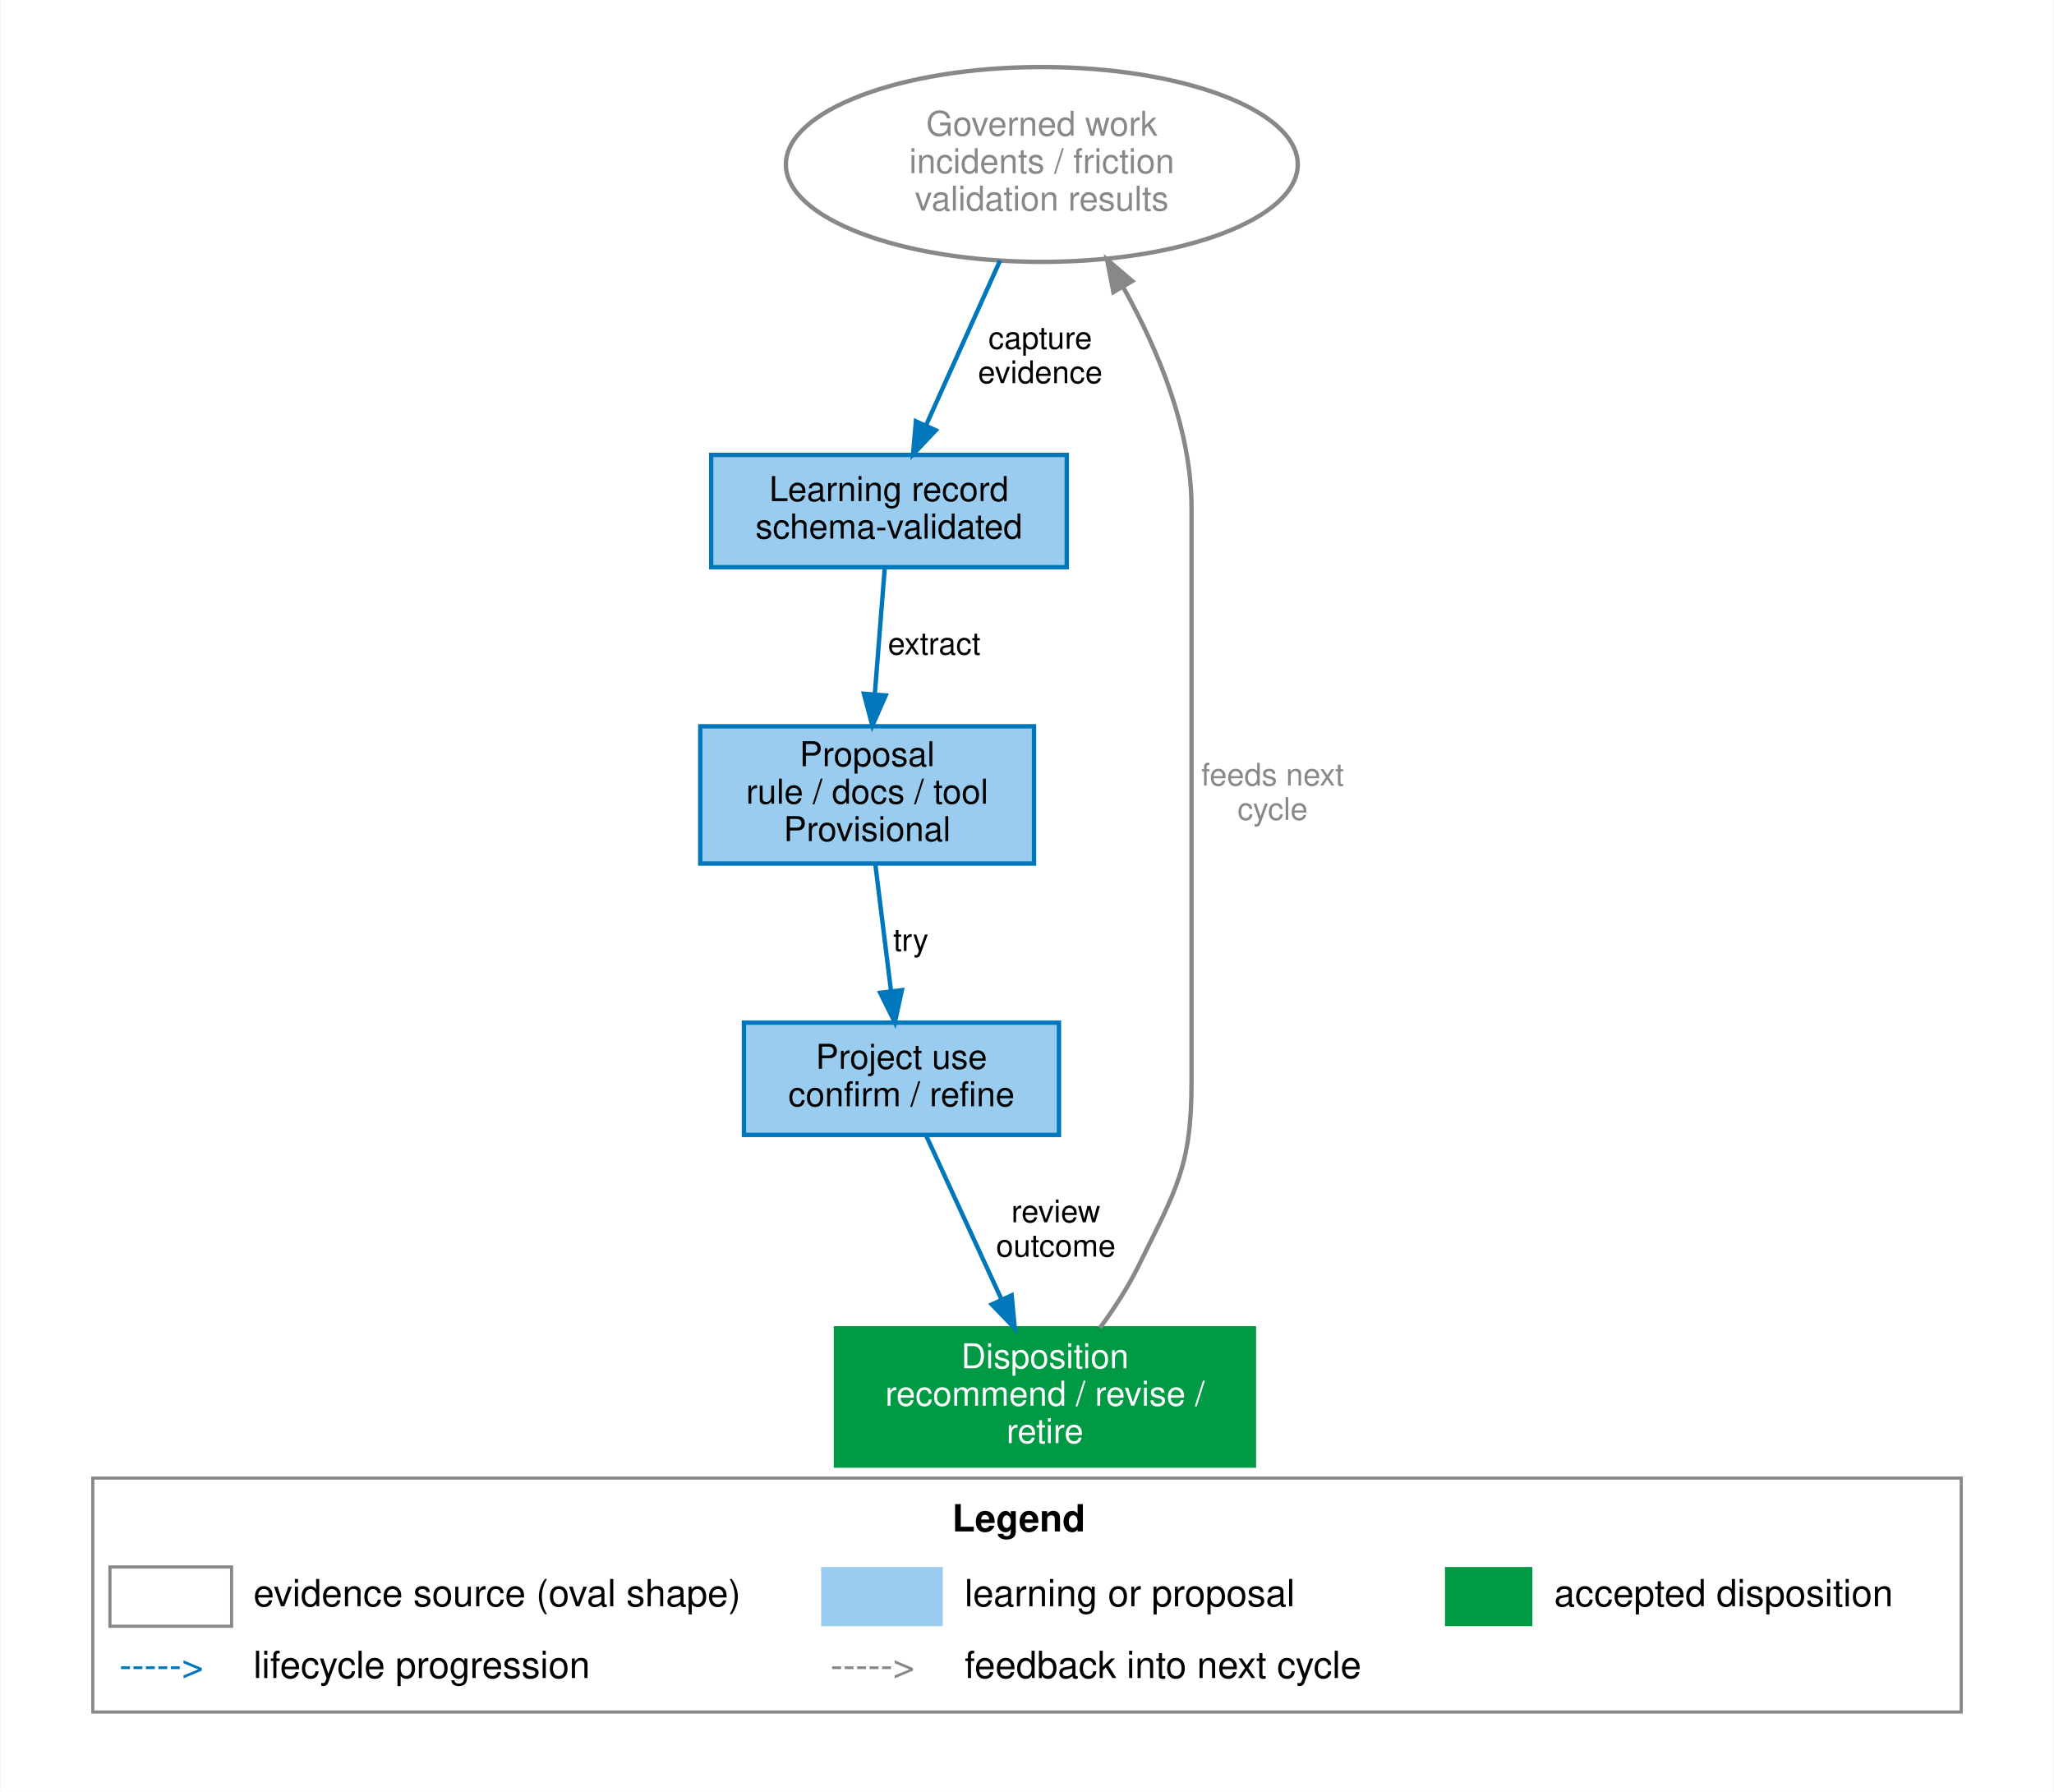
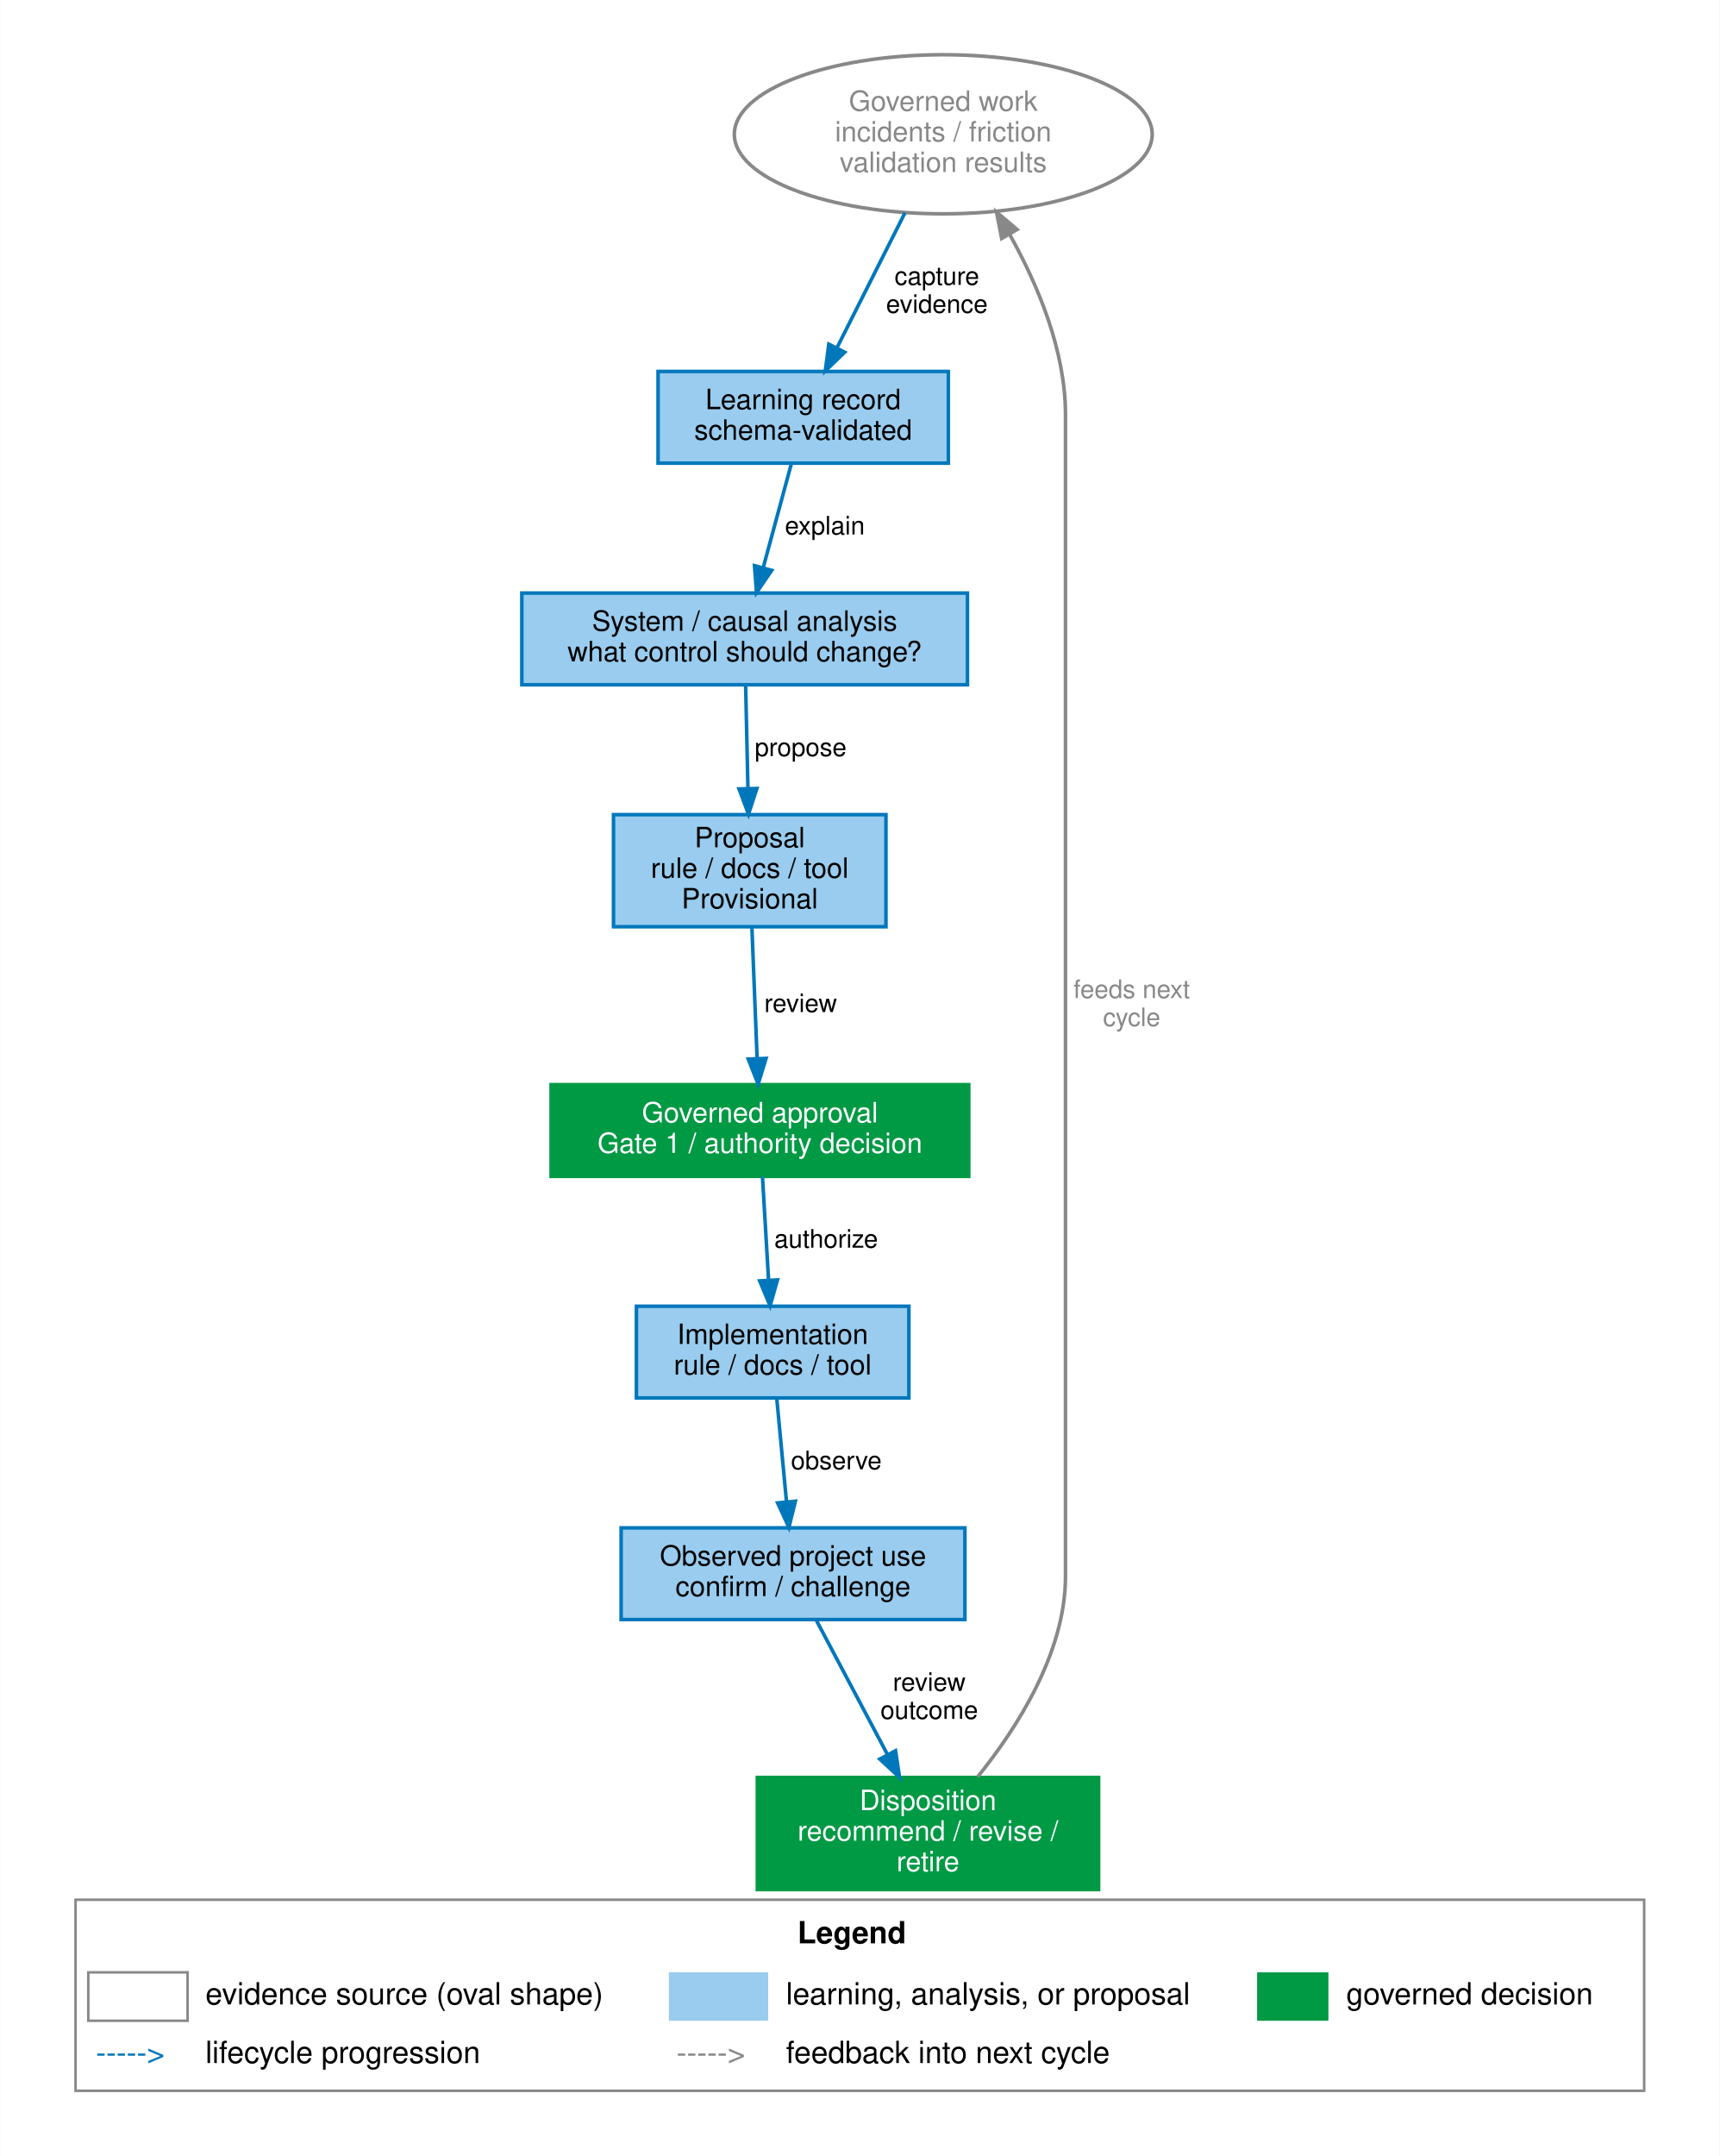
- <svg xmlns="http://www.w3.org/2000/svg" width="658pt" height="574pt" viewBox="0.00 0.00 658.20 574.43">
-   <g id="graph0" class="graph" transform="scale(1 1) rotate(0) translate(21.6 552.83)">
-     <polygon fill="white" stroke="transparent" points="-21.6,21.6 -21.6,-552.83 636.6,-552.83 636.6,21.6 -21.6,21.6" />
-     <polygon fill="white" stroke="transparent" points="8,-4 8,-79 607,-79 607,-4 8,-4" />
-     <text text-anchor="start" x="283.5" y="-61.9" font-family="Helvetica,sans-Serif" font-weight="bold" font-size="12.00">Legend</text>
-     <polygon fill="none" stroke="#888888" points="13.5,-31.5 13.5,-50.5 52.5,-50.5 52.5,-31.5 13.5,-31.5" />
-     <text text-anchor="start" x="59.5" y="-37.9" font-family="Helvetica,sans-Serif" font-size="12.00">evidence source (oval shape)</text>
-     <polygon fill="#99ccee" stroke="transparent" points="241.5,-31.5 241.5,-50.5 280.5,-50.5 280.5,-31.5 241.5,-31.5" />
-     <text text-anchor="start" x="287.5" y="-37.9" font-family="Helvetica,sans-Serif" font-size="12.00">learning or proposal</text>
-     <polygon fill="#009944" stroke="transparent" points="441.5,-31.5 441.5,-50.5 469.5,-50.5 469.5,-31.5 441.5,-31.5" />
-     <text text-anchor="start" x="476.5" y="-37.9" font-family="Helvetica,sans-Serif" font-size="12.00">accepted disposition</text>
-     <text text-anchor="start" x="16.5" y="-14.9" font-family="Helvetica,sans-Serif" font-size="12.00" fill="#0077bb">-----&gt;</text>
-     <text text-anchor="start" x="59.5" y="-14.9" font-family="Helvetica,sans-Serif" font-size="12.00">lifecycle progression</text>
-     <text text-anchor="start" x="244.5" y="-14.9" font-family="Helvetica,sans-Serif" font-size="12.00" fill="#888888">-----&gt;</text>
-     <text text-anchor="start" x="287.5" y="-14.9" font-family="Helvetica,sans-Serif" font-size="12.00">feedback into next cycle</text>
-     <polygon fill="none" stroke="#888888" points="8,-4 8,-79 607,-79 607,-4 8,-4" />
+ <svg xmlns="http://www.w3.org/2000/svg" width="675pt" height="846pt" viewBox="0.00 0.00 675.20 846.43">
+   <g id="graph0" class="graph" transform="scale(1 1) rotate(0) translate(21.6 824.83)">
+     <polygon fill="white" stroke="transparent" points="-21.6,21.6 -21.6,-824.83 653.6,-824.83 653.6,21.6 -21.6,21.6" />
+     <polygon fill="white" stroke="transparent" points="8,-4 8,-79 624,-79 624,-4 8,-4" />
+     <text text-anchor="start" x="291.5" y="-61.9" font-family="Helvetica,sans-Serif" font-weight="bold" font-size="12.00">Legend</text>
+     <polygon fill="none" stroke="#888888" points="13,-31.5 13,-50.5 52,-50.5 52,-31.5 13,-31.5" />
+     <text text-anchor="start" x="59" y="-37.9" font-family="Helvetica,sans-Serif" font-size="12.00">evidence source (oval shape)</text>
+     <polygon fill="#99ccee" stroke="transparent" points="241,-31.5 241,-50.5 280,-50.5 280,-31.5 241,-31.5" />
+     <text text-anchor="start" x="287" y="-37.9" font-family="Helvetica,sans-Serif" font-size="12.00">learning, analysis, or proposal</text>
+     <polygon fill="#009944" stroke="transparent" points="472,-31.5 472,-50.5 500,-50.5 500,-31.5 472,-31.5" />
+     <text text-anchor="start" x="507" y="-37.9" font-family="Helvetica,sans-Serif" font-size="12.00">governed decision</text>
+     <text text-anchor="start" x="16" y="-14.9" font-family="Helvetica,sans-Serif" font-size="12.00" fill="#0077bb">-----&gt;</text>
+     <text text-anchor="start" x="59" y="-14.9" font-family="Helvetica,sans-Serif" font-size="12.00">lifecycle progression</text>
+     <text text-anchor="start" x="244" y="-14.9" font-family="Helvetica,sans-Serif" font-size="12.00" fill="#888888">-----&gt;</text>
+     <text text-anchor="start" x="287" y="-14.9" font-family="Helvetica,sans-Serif" font-size="12.00">feedback into next cycle</text>
+     <polygon fill="none" stroke="#888888" points="8,-4 8,-79 624,-79 624,-4 8,-4" />
    <g id="node1" class="node">
-       <ellipse fill="white" stroke="#888888" stroke-width="1.4" cx="312.25" cy="-500.11" rx="82.05" ry="31.23" />
-       <text text-anchor="middle" x="312.25" y="-509.31" font-family="Helvetica,sans-Serif" font-size="11.00" fill="#888888">Governed work</text>
-       <text text-anchor="middle" x="312.25" y="-497.31" font-family="Helvetica,sans-Serif" font-size="11.00" fill="#888888">incidents / friction</text>
-       <text text-anchor="middle" x="312.25" y="-485.31" font-family="Helvetica,sans-Serif" font-size="11.00" fill="#888888">validation results</text>
+       <ellipse fill="white" stroke="#888888" stroke-width="1.4" cx="348.75" cy="-772.11" rx="82.05" ry="31.23" />
+       <text text-anchor="middle" x="348.75" y="-781.31" font-family="Helvetica,sans-Serif" font-size="11.00" fill="#888888">Governed work</text>
+       <text text-anchor="middle" x="348.75" y="-769.31" font-family="Helvetica,sans-Serif" font-size="11.00" fill="#888888">incidents / friction</text>
+       <text text-anchor="middle" x="348.75" y="-757.31" font-family="Helvetica,sans-Serif" font-size="11.00" fill="#888888">validation results</text>
    </g>
    <g id="node2" class="node">
-       <polygon fill="#99ccee" stroke="#0077bb" stroke-width="1.4" points="320.25,-407 206.25,-407 206.25,-371 320.25,-371 320.25,-407" />
-       <text text-anchor="middle" x="263.25" y="-392.2" font-family="Helvetica,sans-Serif" font-size="11.00">Learning record</text>
-       <text text-anchor="middle" x="263.25" y="-380.2" font-family="Helvetica,sans-Serif" font-size="11.00">schema-validated</text>
+       <polygon fill="#99ccee" stroke="#0077bb" stroke-width="1.4" points="350.75,-679 236.75,-679 236.75,-643 350.75,-643 350.75,-679" />
+       <text text-anchor="middle" x="293.75" y="-664.2" font-family="Helvetica,sans-Serif" font-size="11.00">Learning record</text>
+       <text text-anchor="middle" x="293.75" y="-652.2" font-family="Helvetica,sans-Serif" font-size="11.00">schema-validated</text>
    </g>
    <g id="edge1" class="edge">
-       <path fill="none" stroke="#0077bb" stroke-width="1.4" d="M298.86,-469.3C291.45,-452.79 282.31,-432.44 275.14,-416.49" />
-       <polygon fill="#0077bb" stroke="#0077bb" stroke-width="1.4" points="278.26,-414.89 270.97,-407.2 271.88,-417.76 278.26,-414.89" />
-       <text text-anchor="middle" x="311.75" y="-441" font-family="Helvetica,sans-Serif" font-size="10.00">capture</text>
-       <text text-anchor="middle" x="311.75" y="-430" font-family="Helvetica,sans-Serif" font-size="10.00">evidence</text>
+       <path fill="none" stroke="#0077bb" stroke-width="1.4" d="M333.72,-741.3C325.4,-724.79 315.14,-704.44 307.1,-688.49" />
+       <polygon fill="#0077bb" stroke="#0077bb" stroke-width="1.4" points="310.05,-686.55 302.42,-679.2 303.8,-689.7 310.05,-686.55" />
+       <text text-anchor="middle" x="346.25" y="-713" font-family="Helvetica,sans-Serif" font-size="10.00">capture</text>
+       <text text-anchor="middle" x="346.25" y="-702" font-family="Helvetica,sans-Serif" font-size="10.00">evidence</text>
    </g>
    <g id="node3" class="node">
-       <polygon fill="#99ccee" stroke="#0077bb" stroke-width="1.4" points="309.75,-320 202.75,-320 202.75,-276 309.75,-276 309.75,-320" />
-       <text text-anchor="middle" x="256.25" y="-307.2" font-family="Helvetica,sans-Serif" font-size="11.00">Proposal</text>
-       <text text-anchor="middle" x="256.25" y="-295.2" font-family="Helvetica,sans-Serif" font-size="11.00">rule / docs / tool</text>
-       <text text-anchor="middle" x="256.25" y="-283.2" font-family="Helvetica,sans-Serif" font-size="11.00">Provisional</text>
+       <polygon fill="#99ccee" stroke="#0077bb" stroke-width="1.4" points="358.25,-592 183.25,-592 183.25,-556 358.25,-556 358.25,-592" />
+       <text text-anchor="middle" x="270.75" y="-577.2" font-family="Helvetica,sans-Serif" font-size="11.00">System / causal analysis</text>
+       <text text-anchor="middle" x="270.75" y="-565.2" font-family="Helvetica,sans-Serif" font-size="11.00">what control should change?</text>
    </g>
    <g id="edge2" class="edge">
-       <path fill="none" stroke="#0077bb" stroke-width="1.4" d="M261.9,-370.84C260.99,-359.33 259.78,-343.83 258.7,-330.18" />
-       <polygon fill="#0077bb" stroke="#0077bb" stroke-width="1.4" points="262.19,-329.89 257.92,-320.19 255.21,-330.43 262.19,-329.89" />
-       <text text-anchor="middle" x="277.75" y="-343" font-family="Helvetica,sans-Serif" font-size="10.00">extract</text>
+       <path fill="none" stroke="#0077bb" stroke-width="1.4" d="M289.1,-642.8C285.92,-631.05 281.64,-615.24 278.01,-601.84" />
+       <polygon fill="#0077bb" stroke="#0077bb" stroke-width="1.4" points="281.39,-600.91 275.4,-592.18 274.63,-602.74 281.39,-600.91" />
+       <text text-anchor="middle" x="302.25" y="-615" font-family="Helvetica,sans-Serif" font-size="10.00">explain</text>
    </g>
    <g id="node4" class="node">
-       <polygon fill="#99ccee" stroke="#0077bb" stroke-width="1.4" points="317.75,-225 216.75,-225 216.75,-189 317.75,-189 317.75,-225" />
-       <text text-anchor="middle" x="267.25" y="-210.2" font-family="Helvetica,sans-Serif" font-size="11.00">Project use</text>
-       <text text-anchor="middle" x="267.25" y="-198.2" font-family="Helvetica,sans-Serif" font-size="11.00">confirm / refine</text>
+       <polygon fill="#99ccee" stroke="#0077bb" stroke-width="1.4" points="326.25,-505 219.25,-505 219.25,-461 326.25,-461 326.25,-505" />
+       <text text-anchor="middle" x="272.75" y="-492.2" font-family="Helvetica,sans-Serif" font-size="11.00">Proposal</text>
+       <text text-anchor="middle" x="272.75" y="-480.2" font-family="Helvetica,sans-Serif" font-size="11.00">rule / docs / tool</text>
+       <text text-anchor="middle" x="272.75" y="-468.2" font-family="Helvetica,sans-Serif" font-size="11.00">Provisional</text>
    </g>
    <g id="edge3" class="edge">
-       <path fill="none" stroke="#0077bb" stroke-width="1.4" d="M258.86,-275.91C260.36,-263.78 262.26,-248.41 263.87,-235.36" />
-       <polygon fill="#0077bb" stroke="#0077bb" stroke-width="1.4" points="267.39,-235.42 265.14,-225.07 260.44,-234.56 267.39,-235.42" />
-       <text text-anchor="middle" x="270.25" y="-248" font-family="Helvetica,sans-Serif" font-size="10.00">try</text>
+       <path fill="none" stroke="#0077bb" stroke-width="1.4" d="M271.14,-555.84C271.39,-544.44 271.74,-529.13 272.04,-515.58" />
+       <polygon fill="#0077bb" stroke="#0077bb" stroke-width="1.4" points="275.55,-515.27 272.27,-505.19 268.55,-515.11 275.55,-515.27" />
+       <text text-anchor="middle" x="292.75" y="-528" font-family="Helvetica,sans-Serif" font-size="10.00">propose</text>
    </g>
    <g id="node5" class="node">
-       <polygon fill="#009944" stroke="#009944" stroke-width="1.4" points="380.25,-127 246.25,-127 246.25,-83 380.25,-83 380.25,-127" />
-       <text text-anchor="middle" x="313.25" y="-114.2" font-family="Helvetica,sans-Serif" font-size="11.00" fill="white">Disposition</text>
-       <text text-anchor="middle" x="313.25" y="-102.2" font-family="Helvetica,sans-Serif" font-size="11.00" fill="white">recommend / revise /</text>
-       <text text-anchor="middle" x="313.25" y="-90.2" font-family="Helvetica,sans-Serif" font-size="11.00" fill="white">retire</text>
+       <polygon fill="#009944" stroke="#009944" stroke-width="1.4" points="358.75,-399 194.75,-399 194.75,-363 358.75,-363 358.75,-399" />
+       <text text-anchor="middle" x="276.75" y="-384.2" font-family="Helvetica,sans-Serif" font-size="11.00" fill="white">Governed approval</text>
+       <text text-anchor="middle" x="276.75" y="-372.2" font-family="Helvetica,sans-Serif" font-size="11.00" fill="white">Gate 1 / authority decision</text>
    </g>
    <g id="edge4" class="edge">
-       <path fill="none" stroke="#0077bb" stroke-width="1.4" d="M275.26,-188.58C281.85,-174.27 291.33,-153.64 299.18,-136.59" />
-       <polygon fill="#0077bb" stroke="#0077bb" stroke-width="1.4" points="302.58,-137.58 303.58,-127.03 296.22,-134.65 302.58,-137.58" />
-       <text text-anchor="middle" x="316.75" y="-161" font-family="Helvetica,sans-Serif" font-size="10.00">review</text>
-       <text text-anchor="middle" x="316.75" y="-150" font-family="Helvetica,sans-Serif" font-size="10.00">outcome</text>
+       <path fill="none" stroke="#0077bb" stroke-width="1.4" d="M273.6,-460.79C274.19,-445.89 275,-425.8 275.64,-409.64" />
+       <polygon fill="#0077bb" stroke="#0077bb" stroke-width="1.4" points="279.16,-409.32 276.06,-399.19 272.17,-409.04 279.16,-409.32" />
+       <text text-anchor="middle" x="292.75" y="-427.5" font-family="Helvetica,sans-Serif" font-size="10.00">review</text>
+     </g>
+     <g id="node6" class="node">
+       <polygon fill="#99ccee" stroke="#0077bb" stroke-width="1.4" points="335.25,-312 228.25,-312 228.25,-276 335.25,-276 335.25,-312" />
+       <text text-anchor="middle" x="281.75" y="-297.2" font-family="Helvetica,sans-Serif" font-size="11.00">Implementation</text>
+       <text text-anchor="middle" x="281.75" y="-285.2" font-family="Helvetica,sans-Serif" font-size="11.00">rule / docs / tool</text>
    </g>
    <g id="edge5" class="edge">
-       <path fill="none" stroke="#888888" stroke-width="1.4" d="M330.95,-127.22C335.43,-133.33 339.91,-140.19 343.25,-147 355.27,-171.5 360.25,-178.71 360.25,-206 360.25,-390 360.25,-390 360.25,-390 360.25,-414.95 349.61,-440.59 338.35,-460.75" />
-       <polygon fill="#888888" stroke="#888888" stroke-width="1.4" points="335.2,-459.2 333.16,-469.6 341.24,-462.74 335.2,-459.2" />
-       <text text-anchor="middle" x="386.25" y="-301" font-family="Helvetica,sans-Serif" font-size="10.00" fill="#888888">feeds next</text>
-       <text text-anchor="middle" x="386.25" y="-290" font-family="Helvetica,sans-Serif" font-size="10.00" fill="#888888">cycle</text>
+       <path fill="none" stroke="#0077bb" stroke-width="1.4" d="M277.76,-362.8C278.45,-351.16 279.36,-335.55 280.15,-322.24" />
+       <polygon fill="#0077bb" stroke="#0077bb" stroke-width="1.4" points="283.65,-322.36 280.74,-312.18 276.66,-321.95 283.65,-322.36" />
+       <text text-anchor="middle" x="302.75" y="-335" font-family="Helvetica,sans-Serif" font-size="10.00">authorize</text>
+     </g>
+     <g id="node7" class="node">
+       <polygon fill="#99ccee" stroke="#0077bb" stroke-width="1.4" points="357.25,-225 222.25,-225 222.25,-189 357.25,-189 357.25,-225" />
+       <text text-anchor="middle" x="289.75" y="-210.2" font-family="Helvetica,sans-Serif" font-size="11.00">Observed project use</text>
+       <text text-anchor="middle" x="289.75" y="-198.2" font-family="Helvetica,sans-Serif" font-size="11.00">confirm / challenge</text>
+     </g>
+     <g id="edge6" class="edge">
+       <path fill="none" stroke="#0077bb" stroke-width="1.4" d="M283.37,-275.8C284.46,-264.16 285.93,-248.55 287.19,-235.24" />
+       <polygon fill="#0077bb" stroke="#0077bb" stroke-width="1.4" points="290.68,-235.46 288.13,-225.18 283.71,-234.8 290.68,-235.46" />
+       <text text-anchor="middle" x="306.75" y="-248" font-family="Helvetica,sans-Serif" font-size="10.00">observe</text>
+     </g>
+     <g id="node8" class="node">
+       <polygon fill="#009944" stroke="#009944" stroke-width="1.4" points="409.75,-127 275.75,-127 275.75,-83 409.75,-83 409.75,-127" />
+       <text text-anchor="middle" x="342.75" y="-114.2" font-family="Helvetica,sans-Serif" font-size="11.00" fill="white">Disposition</text>
+       <text text-anchor="middle" x="342.75" y="-102.2" font-family="Helvetica,sans-Serif" font-size="11.00" fill="white">recommend / revise /</text>
+       <text text-anchor="middle" x="342.75" y="-90.2" font-family="Helvetica,sans-Serif" font-size="11.00" fill="white">retire</text>
+     </g>
+     <g id="edge7" class="edge">
+       <path fill="none" stroke="#0077bb" stroke-width="1.4" d="M298.98,-188.58C306.64,-174.13 317.7,-153.26 326.79,-136.11" />
+       <polygon fill="#0077bb" stroke="#0077bb" stroke-width="1.4" points="330.01,-137.51 331.6,-127.03 323.83,-134.23 330.01,-137.51" />
+       <text text-anchor="middle" x="343.25" y="-161" font-family="Helvetica,sans-Serif" font-size="10.00">review</text>
+       <text text-anchor="middle" x="343.25" y="-150" font-family="Helvetica,sans-Serif" font-size="10.00">outcome</text>
+     </g>
+     <g id="edge8" class="edge">
+       <path fill="none" stroke="#888888" stroke-width="1.4" d="M362.25,-127.25C377.71,-146.38 396.75,-176.01 396.75,-206 396.75,-662 396.75,-662 396.75,-662 396.75,-686.95 386.11,-712.59 374.85,-732.75" />
+       <polygon fill="#888888" stroke="#888888" stroke-width="1.4" points="371.7,-731.2 369.66,-741.6 377.74,-734.74 371.7,-731.2" />
+       <text text-anchor="middle" x="422.75" y="-433" font-family="Helvetica,sans-Serif" font-size="10.00" fill="#888888">feeds next</text>
+       <text text-anchor="middle" x="422.75" y="-422" font-family="Helvetica,sans-Serif" font-size="10.00" fill="#888888">cycle</text>
    </g>
  </g>
</svg>
